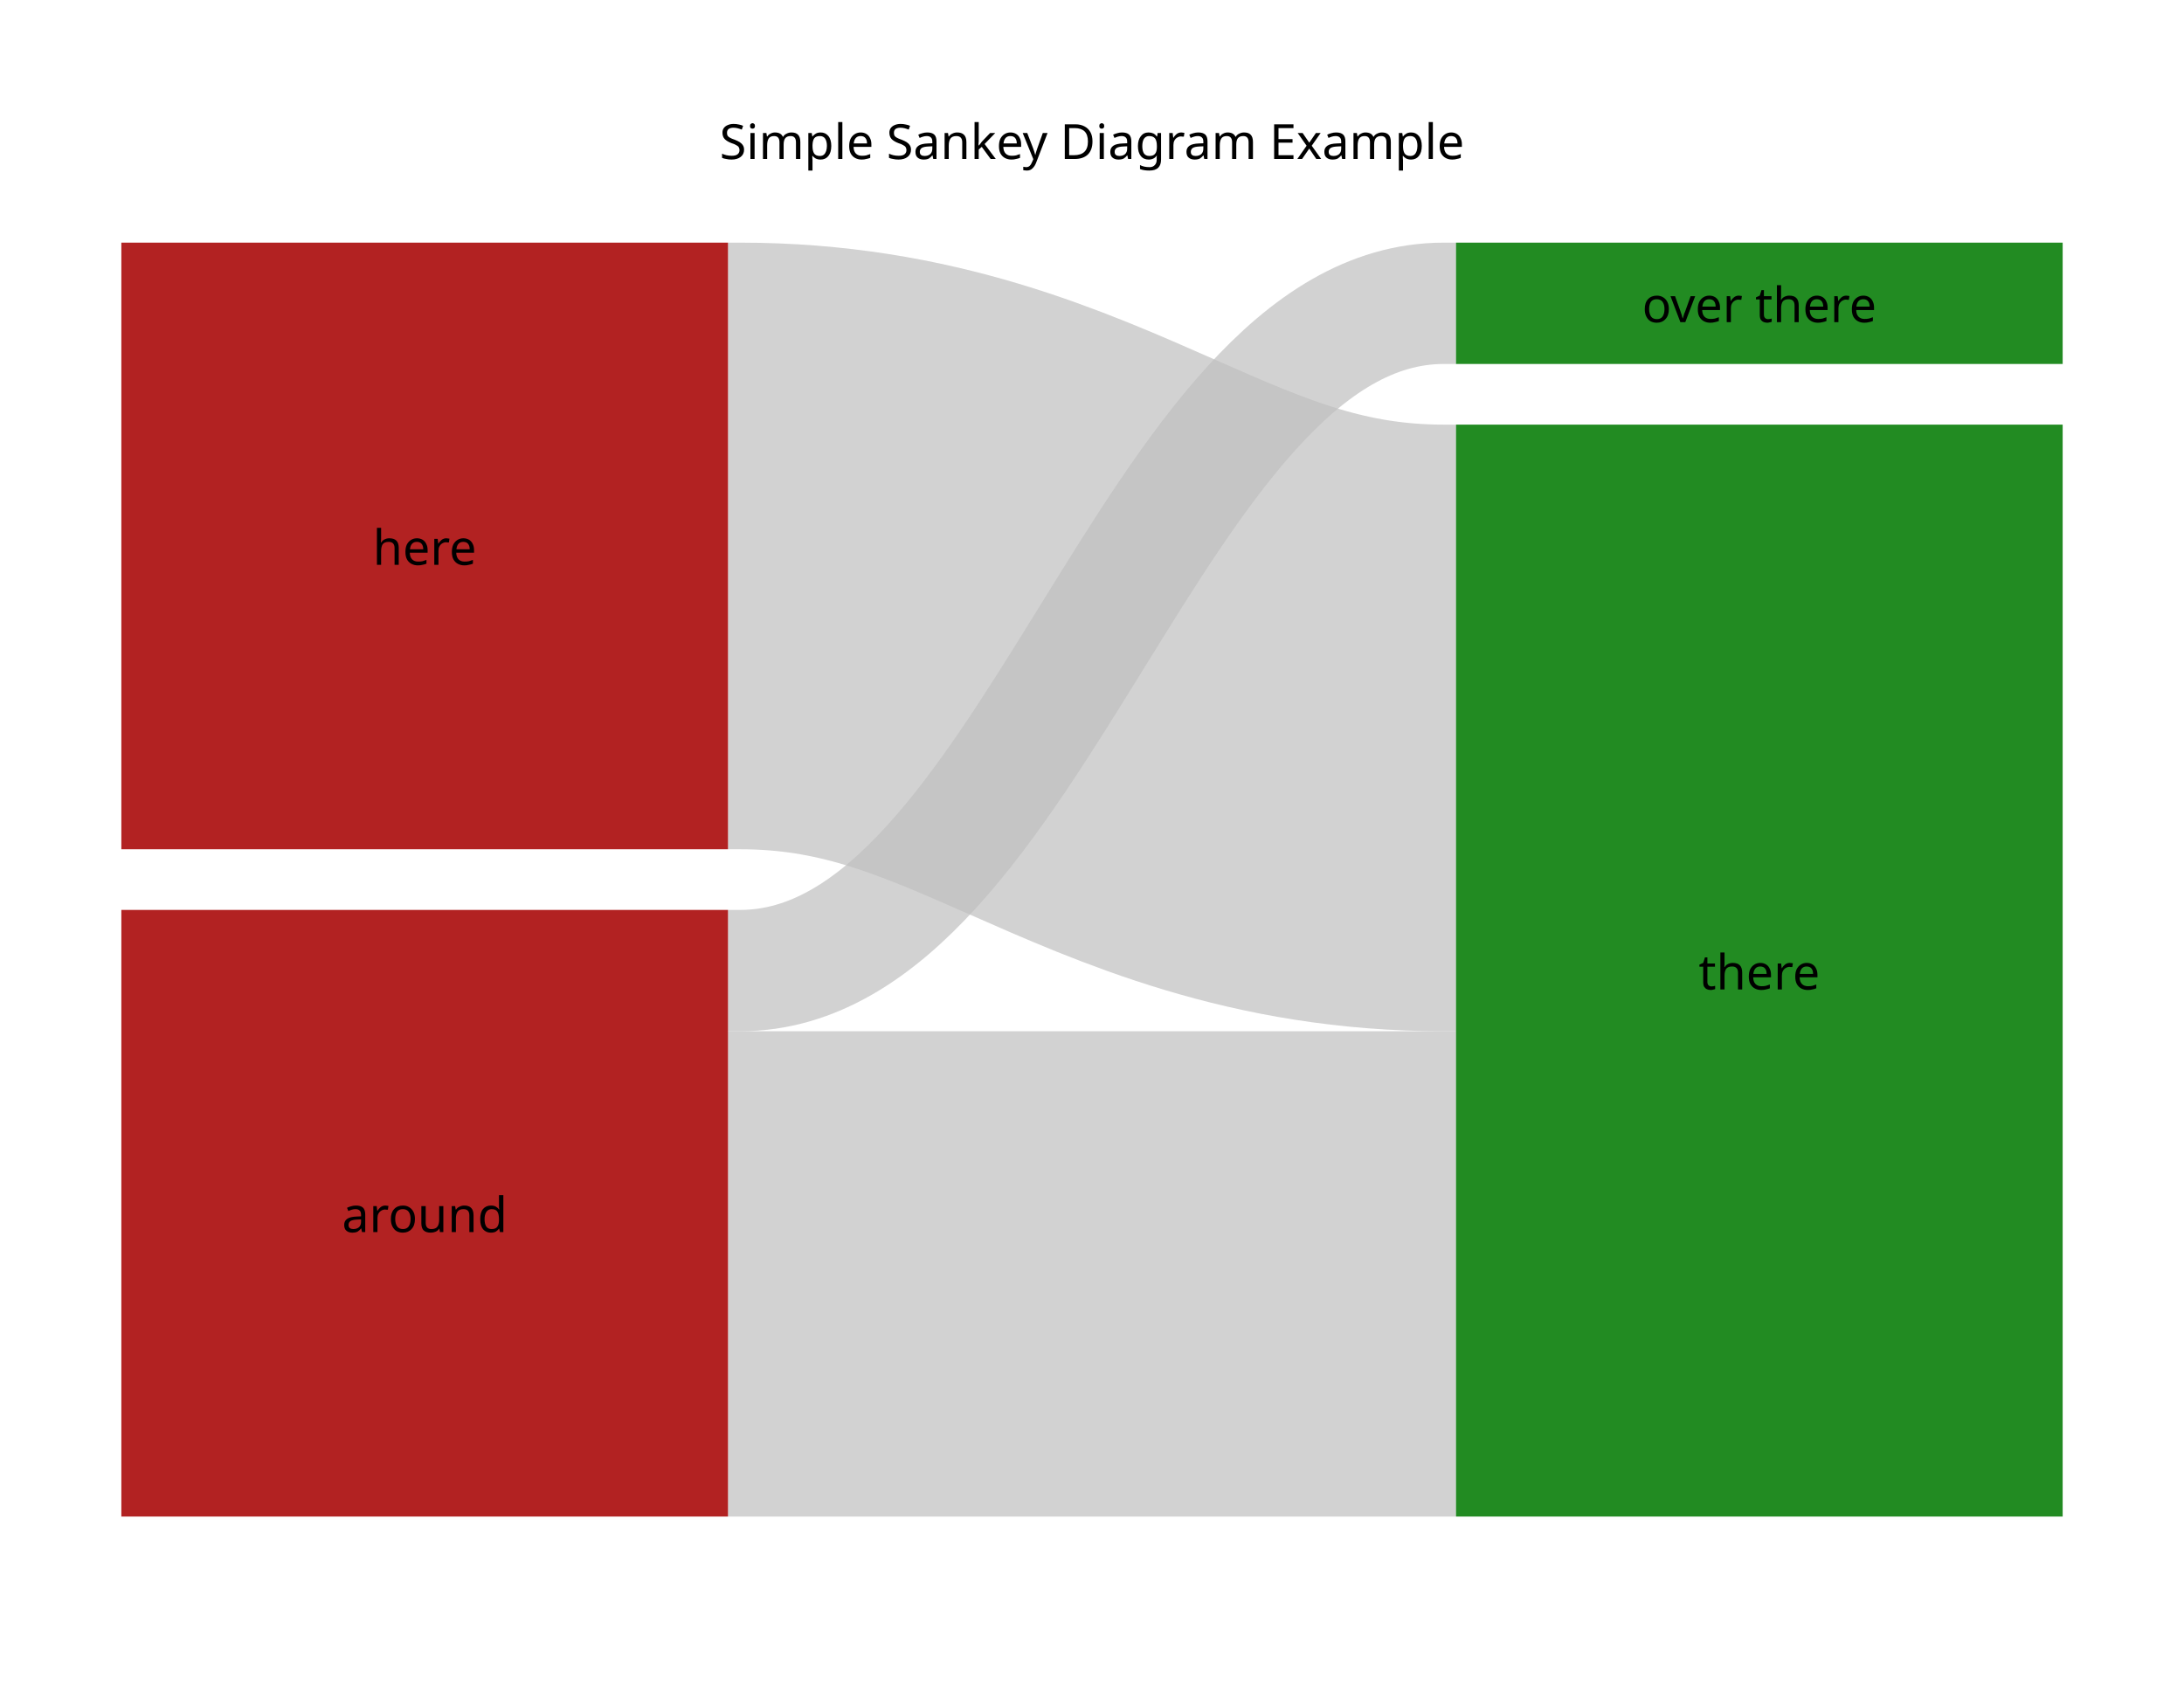
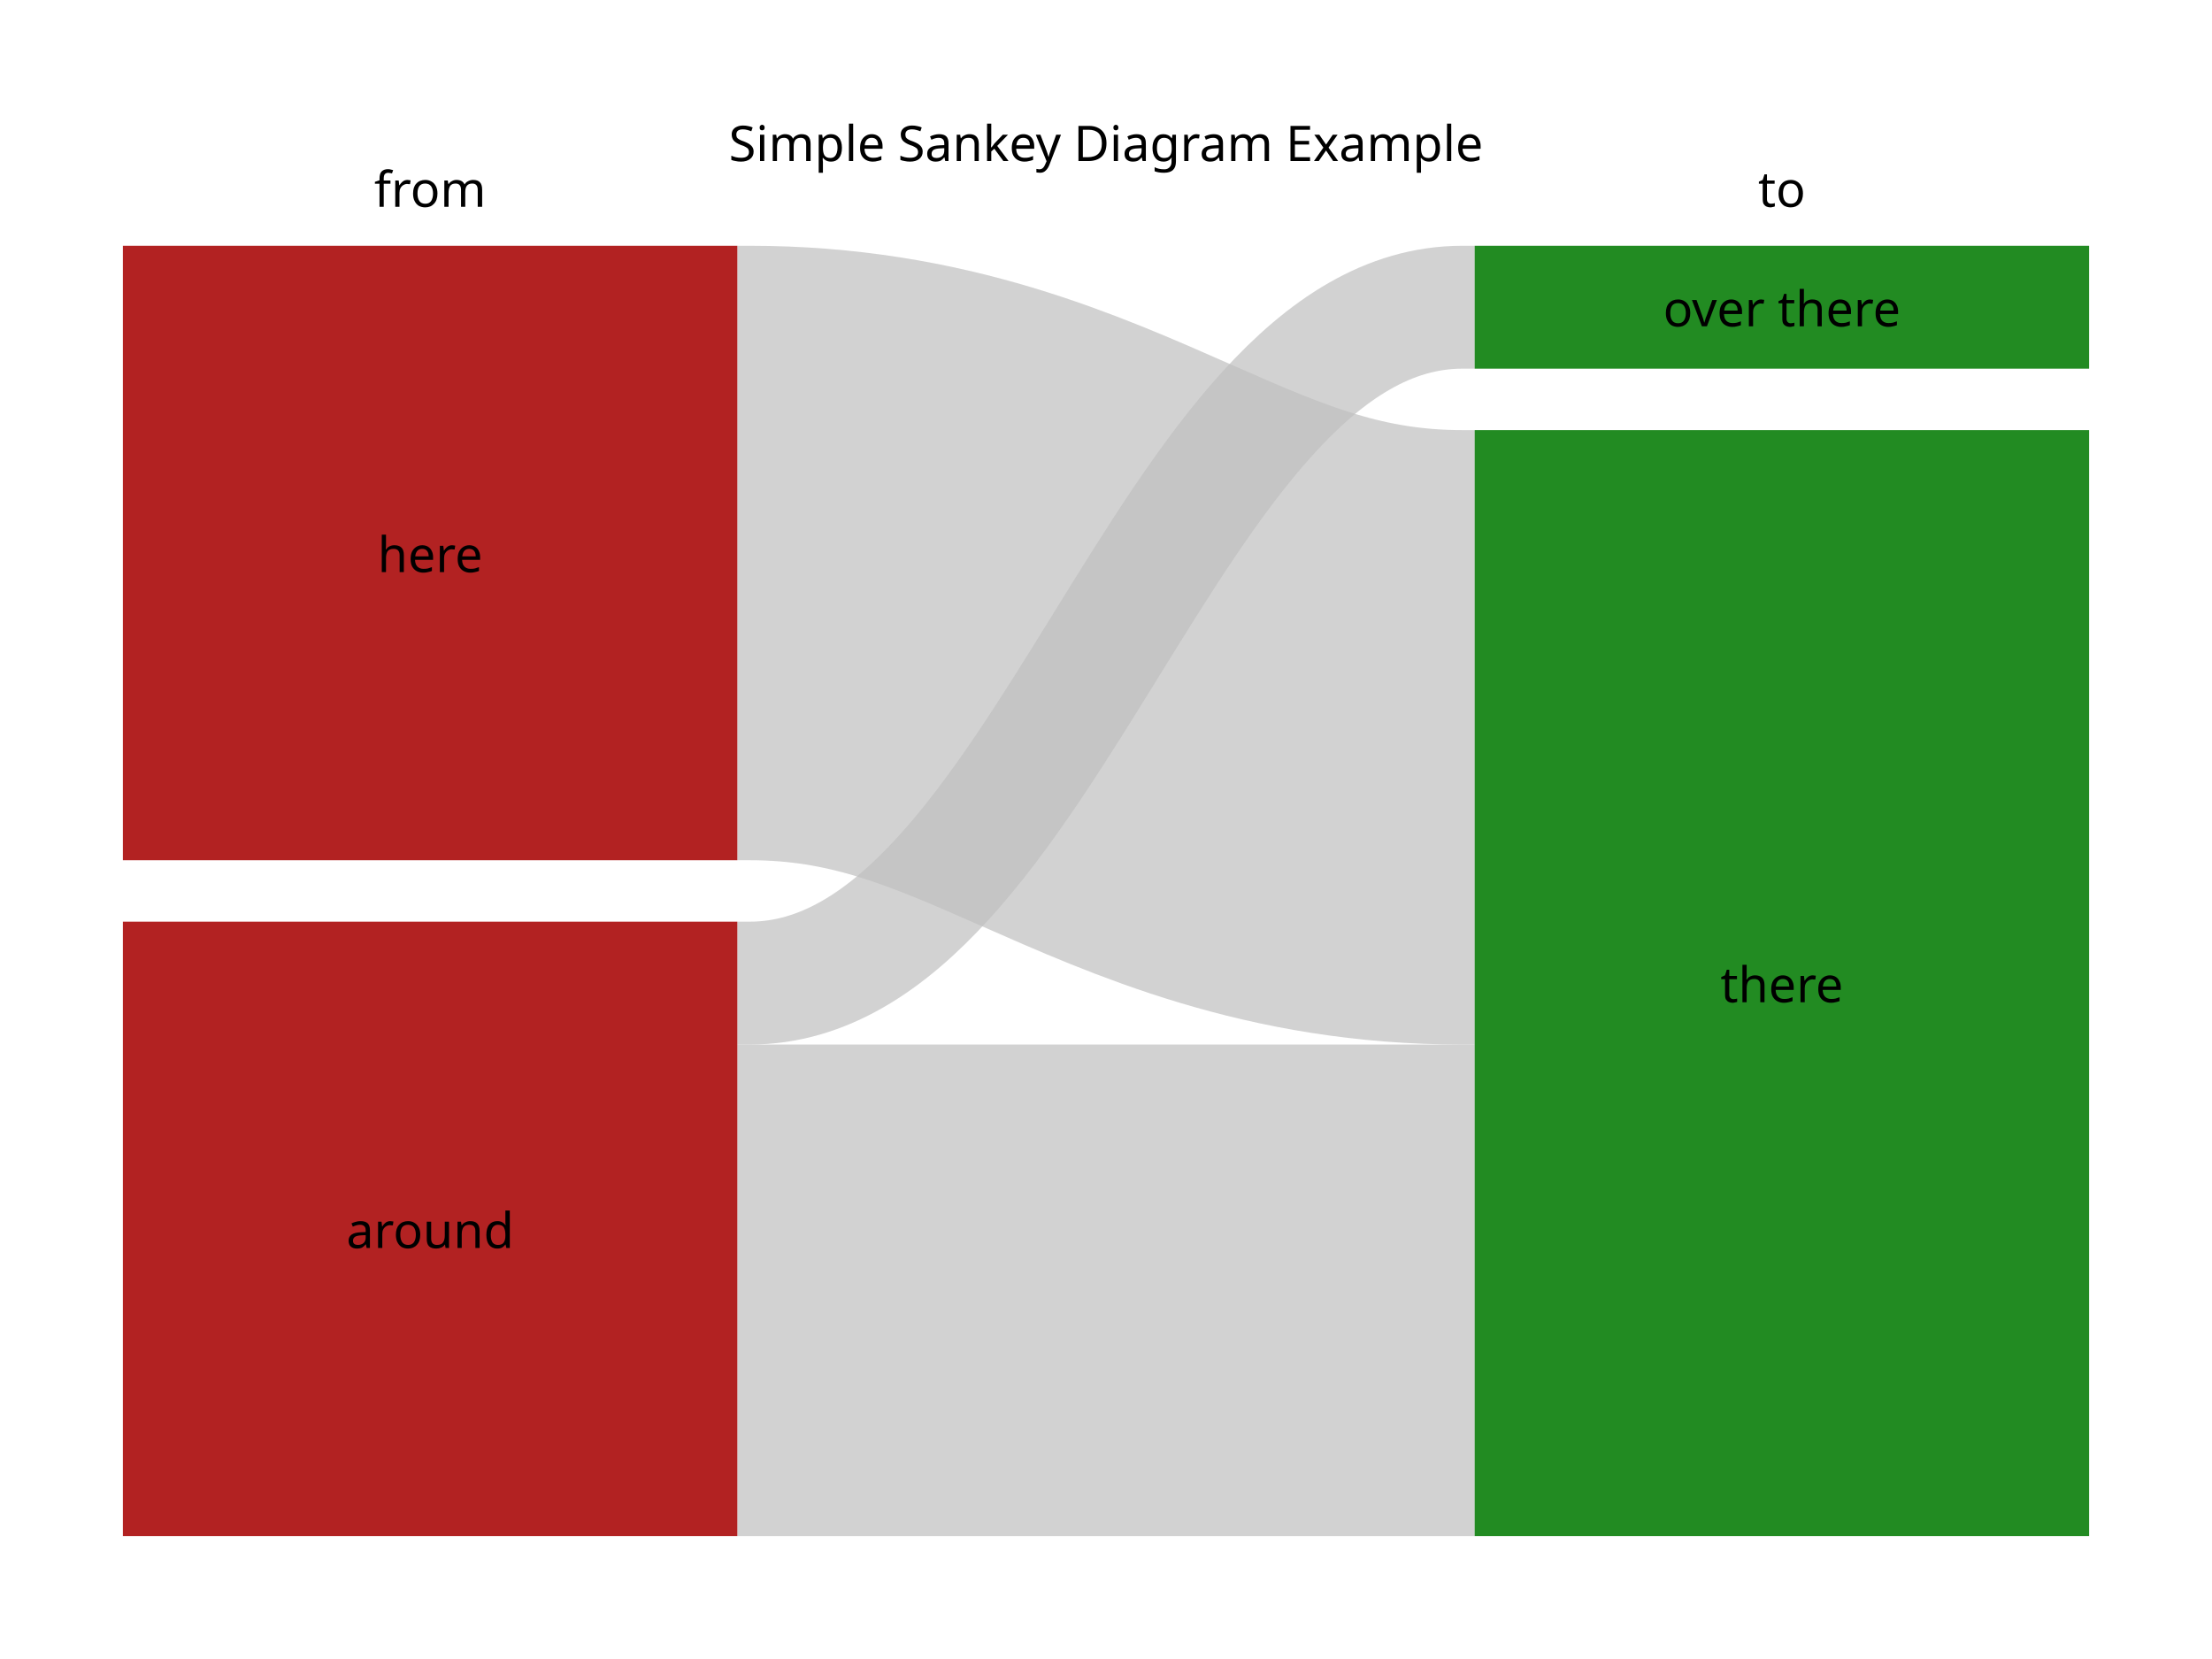
- <svg xmlns="http://www.w3.org/2000/svg" viewBox="0 0 180 140" preserveAspectRatio="xMidYMin meet">
+ <svg xmlns="http://www.w3.org/2000/svg" viewBox="0 0 180 135" preserveAspectRatio="xMidYMin meet">
  <path d="M 60,45 L 61,45 C 85,45 95,60 119,60 L 120,60" style="stroke:silver; stroke-width:50; fill:none; stroke-opacity:0.7; stroke-linejoin:round;" />
  <rect x="10" y="20" width="50" height="50" style="fill:firebrick" />
  <text x="35" y="45" style="font-family:Verdana; font-size:3pt; fill:black; text-anchor:middle;" dominant-baseline="central">here</text>
  <path d="M 60,80 L 61,80 C 85,80 95,25 119,25 L 120,25" style="stroke:silver; stroke-width:10; fill:none; stroke-opacity:0.7; stroke-linejoin:round;" />
  <path d="M 60,105 L 61,105 C 85,105 95,105 119,105 L 120,105" style="stroke:silver; stroke-width:40; fill:none; stroke-opacity:0.7; stroke-linejoin:round;" />
  <rect x="10" y="75" width="50" height="50" style="fill:firebrick" />
  <text x="35" y="100" style="font-family:Verdana; font-size:3pt; fill:black; text-anchor:middle;" dominant-baseline="central">around</text>
  <rect x="120" y="20" width="50" height="10" style="fill:forestgreen" />
  <text x="145" y="25" style="font-family:Verdana; font-size:3pt; fill:black; text-anchor:middle;" dominant-baseline="central">over there</text>
  <rect x="120" y="35" width="50" height="90" style="fill:forestgreen" />
  <text x="145" y="80" style="font-family:Verdana; font-size:3pt; fill:black; text-anchor:middle;" dominant-baseline="central">there</text>
+   <text x="35" y="18" style="font-family:Verdana; font-size:3pt; fill:black; text-anchor:middle;" dominant-baseline="ideographic">from</text>
+   <text x="145" y="18" style="font-family:Verdana; font-size:3pt; fill:black; text-anchor:middle;" dominant-baseline="ideographic">to</text>
  <text x="90" y="10" style="font-family:Verdana; font-size:3pt; fill:black; text-anchor:middle;" dominant-baseline="hanging">Simple Sankey Diagram Example</text>
</svg>
